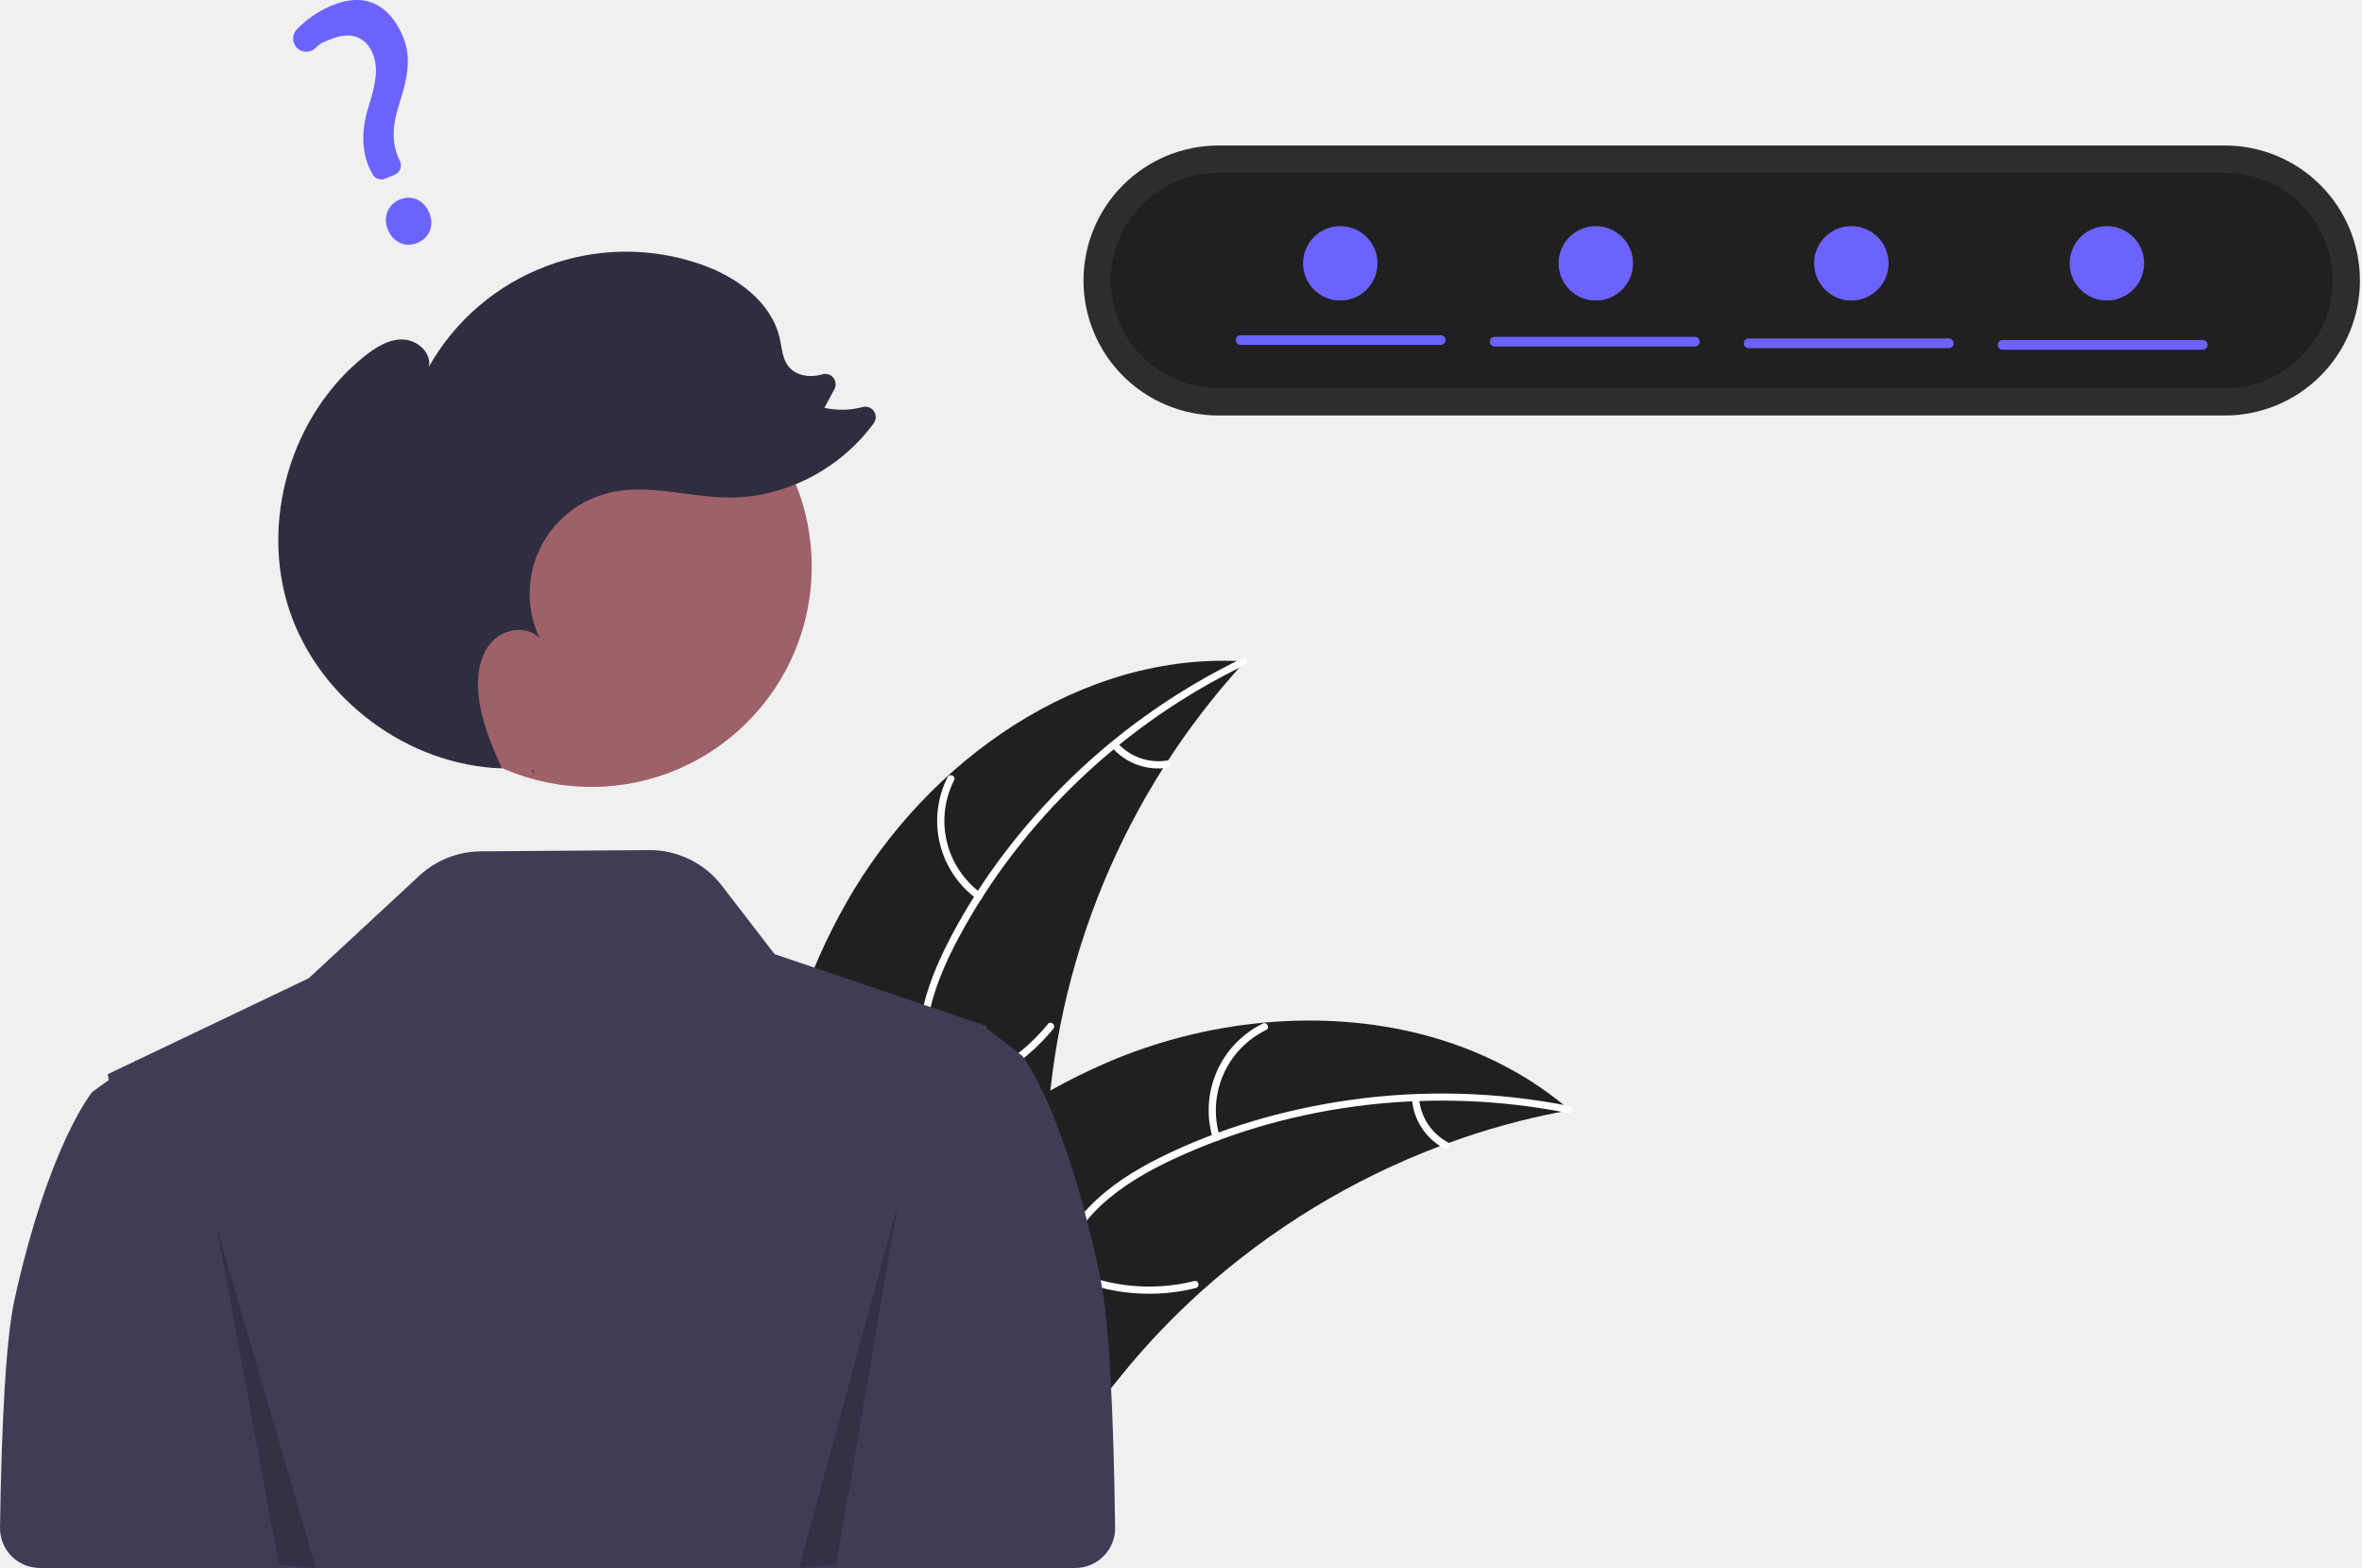
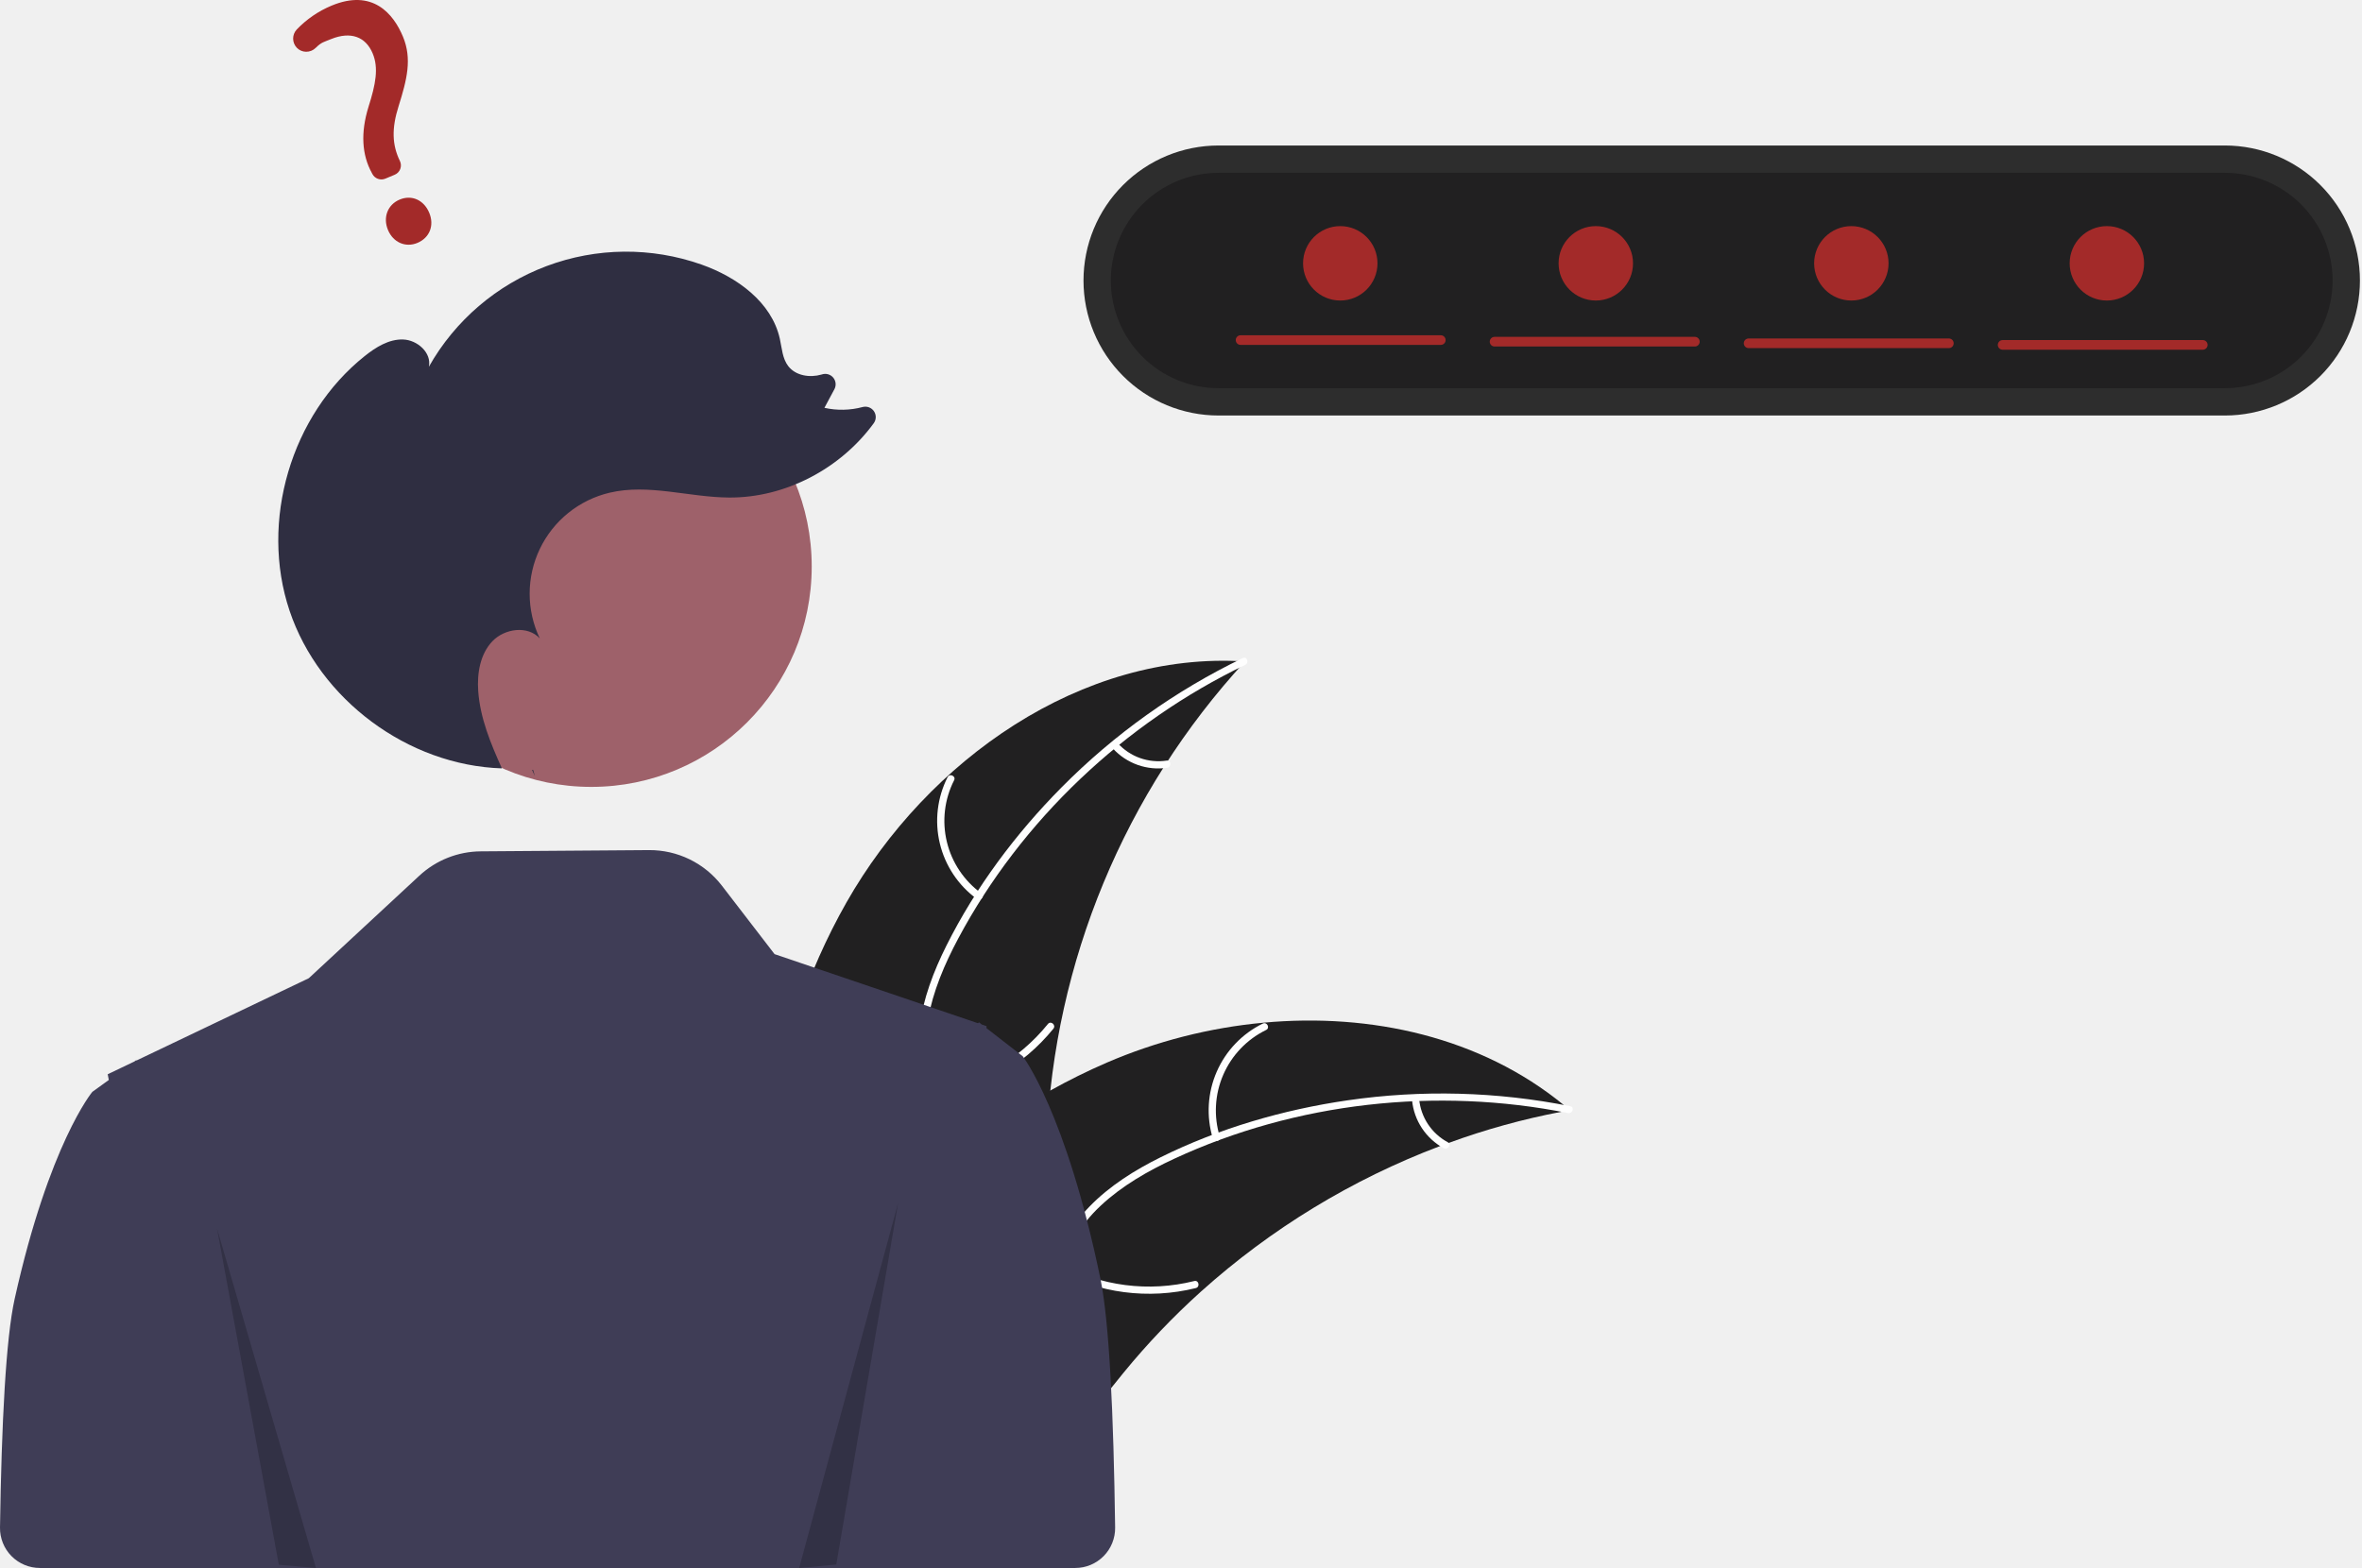
<svg xmlns="http://www.w3.org/2000/svg" width="622" height="413" viewBox="0 0 622 413" fill="none">
  <g clip-path="url(#clip0_586_43458)">
    <path d="M222.916 237.685C244.214 200.221 284.839 171.454 327.844 174.226C296.122 208.722 277.624 253.326 275.624 300.148C274.918 318.208 276.013 338.368 264.021 351.891C256.56 360.306 245.156 364.381 233.943 365.236C222.729 366.091 211.518 364.065 200.455 362.047L197.771 362.871C196.749 319.788 201.619 275.15 222.916 237.685Z" fill="#212021" />
    <path d="M327.908 175.127C296.106 190.437 268.989 216.005 252.343 247.188C248.744 253.929 245.68 261.081 244.343 268.643C243.006 276.209 243.94 283.41 246.524 290.596C248.886 297.165 252.064 303.61 252.788 310.639C253.551 318.048 250.825 324.975 245.919 330.473C239.915 337.2 231.852 341.368 223.826 345.171C214.914 349.392 205.59 353.636 199.278 361.516C198.514 362.47 197.077 361.228 197.841 360.274C208.823 346.566 227.621 343.989 240.656 332.946C246.739 327.793 251.306 320.776 251.017 312.554C250.765 305.364 247.495 298.714 245.045 292.083C242.474 285.121 241.191 278.121 242.113 270.698C243.057 263.105 245.848 255.818 249.258 249.014C256.95 233.669 267.477 219.582 279.536 207.404C293.395 193.406 309.547 181.882 327.292 173.33C328.391 172.801 328.999 174.602 327.908 175.127V175.127Z" fill="#FEFEFE" />
    <path d="M257.219 236.767C252.344 233.202 248.895 228.02 247.487 222.147C246.08 216.274 246.806 210.091 249.536 204.704C250.092 203.616 251.809 204.429 251.252 205.518C248.701 210.53 248.025 216.289 249.347 221.756C250.669 227.222 253.901 232.036 258.46 235.329C259.45 236.046 258.204 237.479 257.219 236.767V236.767Z" fill="#FEFEFE" />
    <path d="M244.888 287.423C257.104 285.638 268.199 279.314 275.96 269.712C276.728 268.76 278.165 270.002 277.398 270.953C269.303 280.93 257.744 287.488 245.027 289.317C243.815 289.491 243.682 287.595 244.888 287.423V287.423Z" fill="#FEFEFE" />
    <path d="M294.334 195.743C295.933 197.515 297.947 198.863 300.196 199.664C302.444 200.466 304.856 200.697 307.216 200.336C308.425 200.147 308.557 202.042 307.355 202.23C304.746 202.617 302.082 202.359 299.596 201.479C297.11 200.598 294.877 199.123 293.093 197.181C292.91 197.012 292.797 196.779 292.779 196.531C292.761 196.282 292.838 196.035 292.995 195.841C293.16 195.652 293.393 195.535 293.644 195.517C293.895 195.498 294.143 195.58 294.334 195.743Z" fill="#FEFEFE" />
    <path d="M413.411 292.412C412.659 292.552 411.908 292.691 411.149 292.845C401.051 294.771 391.126 297.515 381.472 301.048C380.722 301.31 379.965 301.586 379.223 301.868C356.056 310.629 334.717 323.615 316.29 340.167C308.964 346.759 302.149 353.9 295.906 361.527C287.285 372.06 278.776 384.166 267.51 391.034C266.343 391.764 265.131 392.421 263.883 393.001L198.984 366.081C198.867 365.946 198.744 365.826 198.626 365.69L195.986 364.734C196.28 364.318 196.595 363.893 196.889 363.477C197.059 363.235 197.243 362.999 197.413 362.757C197.531 362.598 197.65 362.439 197.747 362.288C197.786 362.235 197.826 362.182 197.858 362.144C197.956 361.993 198.062 361.864 198.153 361.728C199.904 359.348 201.674 356.976 203.465 354.612C203.471 354.597 203.471 354.597 203.491 354.588C217.179 336.611 232.487 319.619 249.888 305.491C250.411 305.066 250.94 304.626 251.494 304.214C259.373 297.889 267.755 292.218 276.558 287.259C281.386 284.559 286.349 282.105 291.426 279.907C304.554 274.253 318.491 270.698 332.724 269.374C361.099 266.74 390 273.209 411.762 291.034C412.318 291.49 412.861 291.941 413.411 292.412Z" fill="#212021" />
    <path d="M412.923 293.175C378.314 286.252 341.269 290.341 309.204 305.216C302.271 308.432 295.519 312.298 289.899 317.531C284.276 322.766 280.686 329.079 278.423 336.372C276.354 343.039 275.01 350.098 271.357 356.146C267.506 362.522 261.159 366.411 253.931 367.847C245.087 369.603 236.14 368.077 227.442 366.281C217.784 364.286 207.785 362.061 198.001 364.552C196.816 364.854 196.417 362.997 197.601 362.695C214.623 358.362 231.183 367.622 248.24 366.653C256.199 366.201 264.07 363.348 268.79 356.609C272.918 350.717 274.31 343.438 276.347 336.669C278.485 329.562 281.675 323.2 286.881 317.829C292.206 312.334 298.821 308.197 305.641 304.817C321.021 297.197 337.908 292.286 354.869 289.823C374.362 286.991 394.197 287.514 413.514 291.37C414.71 291.609 414.111 293.413 412.923 293.175V293.175Z" fill="#FEFEFE" />
    <path d="M319.371 299.831C317.625 294.049 317.991 287.835 320.403 282.298C322.815 276.762 327.117 272.262 332.541 269.605C333.64 269.071 334.521 270.754 333.421 271.288C328.366 273.754 324.359 277.945 322.123 283.106C319.887 288.266 319.57 294.056 321.228 299.43C321.587 300.598 319.728 300.993 319.371 299.831Z" fill="#FEFEFE" />
    <path d="M279.027 332.853C289.856 338.783 302.522 340.413 314.499 337.419C315.686 337.122 316.085 338.978 314.9 339.276C302.43 342.368 289.253 340.644 277.998 334.449C276.925 333.858 277.96 332.265 279.027 332.853V332.853Z" fill="#FEFEFE" />
    <path d="M373.704 289.422C373.914 291.8 374.711 294.088 376.023 296.082C377.336 298.076 379.123 299.712 381.224 300.844C382.304 301.422 381.267 303.014 380.195 302.441C377.879 301.179 375.907 299.369 374.452 297.169C372.997 294.97 372.103 292.447 371.848 289.822C371.803 289.577 371.853 289.324 371.988 289.114C372.123 288.905 372.333 288.754 372.575 288.694C372.821 288.642 373.078 288.689 373.289 288.826C373.501 288.962 373.65 289.176 373.704 289.422V289.422Z" fill="#FEFEFE" />
    <path d="M289.783 336.824C280.694 292.877 269.333 278.225 269.333 278.225L264.993 274.86L259.773 270.805L259.798 270.284L258.561 269.863L258.27 269.637L257.793 269.271L257.717 269.354L257.555 269.521L233.936 261.493L203.971 251.315L190.096 233.279C187.836 230.342 184.927 227.968 181.596 226.343C178.265 224.719 174.603 223.888 170.897 223.915L126.584 224.243C120.592 224.287 114.833 226.571 110.44 230.646L81.314 257.663L35.929 279.339L35.852 279.262L35.376 279.603L28.363 282.956L28.652 284.462L24.312 287.594C24.312 287.594 12.951 301.227 3.862 342.119C1.55 352.523 0.412 374.843 0.001 402.347C-0.019 403.738 0.237 405.119 0.755 406.411C1.273 407.702 2.042 408.878 3.019 409.869C3.995 410.86 5.159 411.648 6.443 412.185C7.726 412.723 9.103 413 10.495 413H252.905V413H283.161C284.552 413 285.928 412.723 287.211 412.186C288.493 411.649 289.657 410.863 290.633 409.872C291.609 408.882 292.379 407.708 292.898 406.418C293.417 405.128 293.674 403.748 293.655 402.357C293.254 372.429 292.116 348.107 289.783 336.824Z" fill="#3F3D56" />
    <path d="M320.886 38.325C311.454 38.325 302.409 42.071 295.741 48.74C289.072 55.409 285.325 64.454 285.325 73.885C285.325 83.316 289.072 92.361 295.741 99.03C302.409 105.699 311.454 109.445 320.886 109.445H585.895C595.326 109.445 604.371 105.699 611.039 99.03C617.708 92.361 621.455 83.316 621.455 73.885C621.455 64.454 617.708 55.409 611.039 48.74C604.371 42.071 595.326 38.325 585.895 38.325H320.886Z" fill="#2D2D2D" />
    <path d="M320.885 45.522C313.363 45.522 306.148 48.51 300.829 53.829C295.51 59.148 292.521 66.363 292.521 73.885C292.521 81.408 295.51 88.622 300.829 93.941C306.148 99.26 313.363 102.249 320.885 102.249H585.894C593.417 102.249 600.631 99.26 605.95 93.941C611.269 88.622 614.258 81.408 614.258 73.885C614.258 66.363 611.269 59.148 605.95 53.829C600.631 48.51 593.417 45.522 585.894 45.522H320.885Z" fill="#212021" />
    <path d="M155.699 207.267C187.762 207.267 213.755 181.275 213.755 149.212C213.755 117.148 187.762 91.156 155.699 91.156C123.636 91.156 97.644 117.148 97.644 149.212C97.644 181.275 123.636 207.267 155.699 207.267Z" fill="#9E616A" />
    <path d="M140.847 204.424C140.599 203.878 140.352 203.33 140.105 202.781C140.201 202.784 140.295 202.797 140.39 202.8L140.847 204.424Z" fill="#2F2E41" />
    <path d="M96.03 93.796C98.966 91.454 102.398 89.299 106.152 89.42C109.906 89.541 113.713 92.931 112.935 96.606C119.831 84.397 130.806 75.007 143.936 70.084C157.065 65.161 171.508 65.019 184.731 69.684C194.062 72.976 203.212 79.562 205.355 89.221C205.905 91.701 206.024 94.42 207.572 96.433C209.524 98.972 213.258 99.546 216.334 98.653C216.365 98.644 216.395 98.635 216.426 98.626C216.945 98.448 217.506 98.431 218.036 98.576C218.565 98.721 219.039 99.021 219.396 99.438C219.753 99.855 219.977 100.37 220.038 100.915C220.1 101.461 219.996 102.012 219.74 102.498L217.1 107.422C220.428 108.163 223.886 108.09 227.18 107.207C227.727 107.064 228.305 107.093 228.835 107.291C229.364 107.489 229.82 107.846 230.139 108.314C230.458 108.781 230.624 109.335 230.615 109.901C230.606 110.466 230.423 111.015 230.09 111.472C221.385 123.424 206.841 131.142 192 131.051C181.451 130.987 170.794 127.351 160.528 129.777C156.557 130.716 152.846 132.531 149.668 135.091C146.489 137.651 143.924 140.889 142.161 144.57C140.398 148.25 139.481 152.278 139.477 156.359C139.474 160.44 140.384 164.47 142.142 168.153C138.988 164.703 132.891 165.52 129.665 168.902C126.439 172.284 125.604 177.333 125.929 181.995C126.426 189.127 129.22 195.846 132.166 202.387C107.47 201.609 84.112 184.285 76.249 160.854C68.354 137.325 76.628 109.273 96.03 93.796Z" fill="#2F2E41" />
    <path opacity="0.2" d="M57.141 323.555L73.424 412.149L83.195 413L57.141 323.555Z" fill="black" />
    <path opacity="0.2" d="M236.504 316.874L220.221 412.086L210.451 413L236.504 316.874Z" fill="black" />
-     <path d="M109.918 63.98C106.796 65.284 103.538 63.855 102.172 60.583C100.785 57.261 102.08 53.889 105.253 52.565C108.425 51.24 111.625 52.672 113.034 56.048C114.423 59.373 113.141 62.635 109.918 63.98ZM103.938 46.026L101.455 47.063C100.835 47.318 100.141 47.332 99.512 47.101C98.882 46.87 98.362 46.411 98.054 45.815L97.931 45.575C95.26 40.758 94.954 34.903 97.027 28.183C98.947 22.155 99.745 17.915 98.141 14.074C96.286 9.633 92.327 8.242 87.277 10.257C85.319 11.075 84.695 11.062 83.154 12.591C82.819 12.928 82.419 13.193 81.979 13.372C81.539 13.551 81.068 13.639 80.593 13.632C80.133 13.627 79.68 13.529 79.259 13.344C78.839 13.16 78.46 12.893 78.144 12.559C77.537 11.915 77.197 11.065 77.193 10.18C77.188 9.295 77.52 8.441 78.12 7.791C80.711 5.079 83.835 2.934 87.297 1.491C98.146 -3.04 103.608 3.649 106.107 9.634C108.551 15.488 107.176 20.92 104.967 27.955C103.115 33.801 103.223 38.132 105.326 42.439C105.478 42.764 105.563 43.117 105.575 43.477C105.587 43.836 105.526 44.193 105.396 44.528C105.267 44.863 105.071 45.169 104.82 45.426C104.569 45.684 104.269 45.888 103.938 46.026L103.938 46.026Z" fill="#6C63FF" />
-     <path d="M379.423 90.845H326.696C326.528 90.846 326.362 90.814 326.207 90.751C326.052 90.688 325.911 90.594 325.792 90.476C325.673 90.358 325.579 90.218 325.514 90.063C325.45 89.909 325.417 89.743 325.417 89.575C325.417 89.408 325.45 89.242 325.514 89.087C325.579 88.933 325.673 88.792 325.792 88.674C325.911 88.556 326.052 88.463 326.207 88.399C326.362 88.336 326.528 88.304 326.696 88.305H379.423C379.758 88.308 380.079 88.442 380.315 88.68C380.551 88.918 380.684 89.24 380.684 89.575C380.684 89.91 380.551 90.232 380.315 90.47C380.079 90.708 379.758 90.843 379.423 90.845Z" fill="#6C63FF" />
-     <path d="M446.31 91.268H393.583C393.416 91.269 393.25 91.237 393.095 91.174C392.94 91.111 392.799 91.017 392.68 90.899C392.561 90.781 392.467 90.641 392.402 90.486C392.338 90.331 392.305 90.166 392.305 89.998C392.305 89.831 392.338 89.665 392.402 89.51C392.467 89.355 392.561 89.215 392.68 89.097C392.799 88.979 392.94 88.886 393.095 88.822C393.25 88.759 393.416 88.727 393.583 88.728H446.31C446.478 88.727 446.644 88.759 446.799 88.822C446.954 88.886 447.095 88.979 447.214 89.097C447.333 89.215 447.427 89.355 447.492 89.51C447.556 89.665 447.589 89.831 447.589 89.998C447.589 90.166 447.556 90.331 447.492 90.486C447.427 90.641 447.333 90.781 447.214 90.899C447.095 91.017 446.954 91.111 446.799 91.174C446.644 91.237 446.478 91.269 446.31 91.268V91.268Z" fill="#6C63FF" />
-     <path d="M513.197 91.692H460.47C460.135 91.69 459.814 91.555 459.577 91.317C459.341 91.079 459.208 90.757 459.208 90.422C459.208 90.087 459.341 89.765 459.577 89.527C459.814 89.289 460.135 89.154 460.47 89.152H513.197C513.364 89.151 513.53 89.183 513.686 89.246C513.841 89.309 513.982 89.403 514.1 89.521C514.219 89.639 514.314 89.779 514.378 89.934C514.442 90.088 514.476 90.254 514.476 90.422C514.476 90.589 514.442 90.755 514.378 90.91C514.314 91.065 514.219 91.205 514.1 91.323C513.982 91.441 513.841 91.534 513.686 91.598C513.53 91.661 513.364 91.693 513.197 91.692H513.197Z" fill="#6C63FF" />
-     <path d="M580.084 92.115H527.357C527.022 92.112 526.701 91.978 526.465 91.74C526.228 91.502 526.096 91.18 526.096 90.845C526.096 90.509 526.228 90.188 526.465 89.95C526.701 89.712 527.022 89.577 527.357 89.575H580.084C580.419 89.577 580.74 89.712 580.977 89.95C581.213 90.188 581.345 90.509 581.345 90.845C581.345 91.18 581.213 91.502 580.977 91.74C580.74 91.978 580.419 92.112 580.084 92.115Z" fill="#6C63FF" />
-     <path d="M352.943 79.157C358.355 79.157 362.742 74.769 362.742 69.357C362.742 63.945 358.355 59.558 352.943 59.558C347.531 59.558 343.143 63.945 343.143 69.357C343.143 74.769 347.531 79.157 352.943 79.157Z" fill="#6C63FF" />
-     <path d="M420.234 79.157C425.646 79.157 430.034 74.769 430.034 69.357C430.034 63.945 425.646 59.558 420.234 59.558C414.822 59.558 410.435 63.945 410.435 69.357C410.435 74.769 414.822 79.157 420.234 79.157Z" fill="#6C63FF" />
-     <path d="M487.525 79.157C492.938 79.157 497.325 74.769 497.325 69.357C497.325 63.945 492.938 59.558 487.525 59.558C482.113 59.558 477.726 63.945 477.726 69.357C477.726 74.769 482.113 79.157 487.525 79.157Z" fill="#6C63FF" />
-     <path d="M554.817 79.157C560.229 79.157 564.616 74.769 564.616 69.357C564.616 63.945 560.229 59.558 554.817 59.558C549.405 59.558 545.017 63.945 545.017 69.357C545.017 74.769 549.405 79.157 554.817 79.157Z" fill="#6C63FF" />
+     <path d="M109.918 63.98C106.796 65.284 103.538 63.855 102.172 60.583C100.785 57.261 102.08 53.889 105.253 52.565C108.425 51.24 111.625 52.672 113.034 56.048C114.423 59.373 113.141 62.635 109.918 63.98ZM103.938 46.026L101.455 47.063C100.835 47.318 100.141 47.332 99.512 47.101C98.882 46.87 98.362 46.411 98.054 45.815L97.931 45.575C95.26 40.758 94.954 34.903 97.027 28.183C98.947 22.155 99.745 17.915 98.141 14.074C96.286 9.633 92.327 8.242 87.277 10.257C85.319 11.075 84.695 11.062 83.154 12.591C82.819 12.928 82.419 13.193 81.979 13.372C81.539 13.551 81.068 13.639 80.593 13.632C80.133 13.627 79.68 13.529 79.259 13.344C78.839 13.16 78.46 12.893 78.144 12.559C77.537 11.915 77.197 11.065 77.193 10.18C77.188 9.295 77.52 8.441 78.12 7.791C80.711 5.079 83.835 2.934 87.297 1.491C98.146 -3.04 103.608 3.649 106.107 9.634C108.551 15.488 107.176 20.92 104.967 27.955C103.115 33.801 103.223 38.132 105.326 42.439C105.478 42.764 105.563 43.117 105.575 43.477C105.587 43.836 105.526 44.193 105.396 44.528C105.267 44.863 105.071 45.169 104.82 45.426C104.569 45.684 104.269 45.888 103.938 46.026L103.938 46.026Z" fill="#A32A29" />
+     <path d="M379.423 90.845H326.696C326.528 90.846 326.362 90.814 326.207 90.751C326.052 90.688 325.911 90.594 325.792 90.476C325.673 90.358 325.579 90.218 325.514 90.063C325.45 89.909 325.417 89.743 325.417 89.575C325.417 89.408 325.45 89.242 325.514 89.087C325.579 88.933 325.673 88.792 325.792 88.674C325.911 88.556 326.052 88.463 326.207 88.399C326.362 88.336 326.528 88.304 326.696 88.305H379.423C379.758 88.308 380.079 88.442 380.315 88.68C380.551 88.918 380.684 89.24 380.684 89.575C380.684 89.91 380.551 90.232 380.315 90.47C380.079 90.708 379.758 90.843 379.423 90.845Z" fill="#A32A29" />
+     <path d="M446.31 91.268H393.583C393.416 91.269 393.25 91.237 393.095 91.174C392.94 91.111 392.799 91.017 392.68 90.899C392.561 90.781 392.467 90.641 392.402 90.486C392.338 90.331 392.305 90.166 392.305 89.998C392.305 89.831 392.338 89.665 392.402 89.51C392.467 89.355 392.561 89.215 392.68 89.097C392.799 88.979 392.94 88.886 393.095 88.822C393.25 88.759 393.416 88.727 393.583 88.728H446.31C446.478 88.727 446.644 88.759 446.799 88.822C446.954 88.886 447.095 88.979 447.214 89.097C447.333 89.215 447.427 89.355 447.492 89.51C447.556 89.665 447.589 89.831 447.589 89.998C447.589 90.166 447.556 90.331 447.492 90.486C447.427 90.641 447.333 90.781 447.214 90.899C447.095 91.017 446.954 91.111 446.799 91.174C446.644 91.237 446.478 91.269 446.31 91.268V91.268Z" fill="#A32A29" />
+     <path d="M513.197 91.692H460.47C460.135 91.69 459.814 91.555 459.577 91.317C459.341 91.079 459.208 90.757 459.208 90.422C459.208 90.087 459.341 89.765 459.577 89.527C459.814 89.289 460.135 89.154 460.47 89.152H513.197C513.364 89.151 513.53 89.183 513.686 89.246C513.841 89.309 513.982 89.403 514.1 89.521C514.219 89.639 514.314 89.779 514.378 89.934C514.442 90.088 514.476 90.254 514.476 90.422C514.476 90.589 514.442 90.755 514.378 90.91C514.314 91.065 514.219 91.205 514.1 91.323C513.982 91.441 513.841 91.534 513.686 91.598C513.53 91.661 513.364 91.693 513.197 91.692H513.197Z" fill="#A32A29" />
+     <path d="M580.084 92.115H527.357C527.022 92.112 526.701 91.978 526.465 91.74C526.228 91.502 526.096 91.18 526.096 90.845C526.096 90.509 526.228 90.188 526.465 89.95C526.701 89.712 527.022 89.577 527.357 89.575H580.084C580.419 89.577 580.74 89.712 580.977 89.95C581.213 90.188 581.345 90.509 581.345 90.845C581.345 91.18 581.213 91.502 580.977 91.74C580.74 91.978 580.419 92.112 580.084 92.115Z" fill="#A32A29" />
+     <path d="M352.943 79.157C358.355 79.157 362.742 74.769 362.742 69.357C362.742 63.945 358.355 59.558 352.943 59.558C347.531 59.558 343.143 63.945 343.143 69.357C343.143 74.769 347.531 79.157 352.943 79.157Z" fill="#A32A29" />
+     <path d="M420.234 79.157C425.646 79.157 430.034 74.769 430.034 69.357C430.034 63.945 425.646 59.558 420.234 59.558C414.822 59.558 410.435 63.945 410.435 69.357C410.435 74.769 414.822 79.157 420.234 79.157Z" fill="#A32A29" />
+     <path d="M487.525 79.157C492.938 79.157 497.325 74.769 497.325 69.357C497.325 63.945 492.938 59.558 487.525 59.558C482.113 59.558 477.726 63.945 477.726 69.357C477.726 74.769 482.113 79.157 487.525 79.157Z" fill="#A32A29" />
+     <path d="M554.817 79.157C560.229 79.157 564.616 74.769 564.616 69.357C564.616 63.945 560.229 59.558 554.817 59.558C549.405 59.558 545.017 63.945 545.017 69.357C545.017 74.769 549.405 79.157 554.817 79.157Z" fill="#A32A29" />
  </g>
  <defs>
    <clipPath id="clip0_586_43458">
      <rect width="621.455" height="413" fill="white" />
    </clipPath>
  </defs>
</svg>
